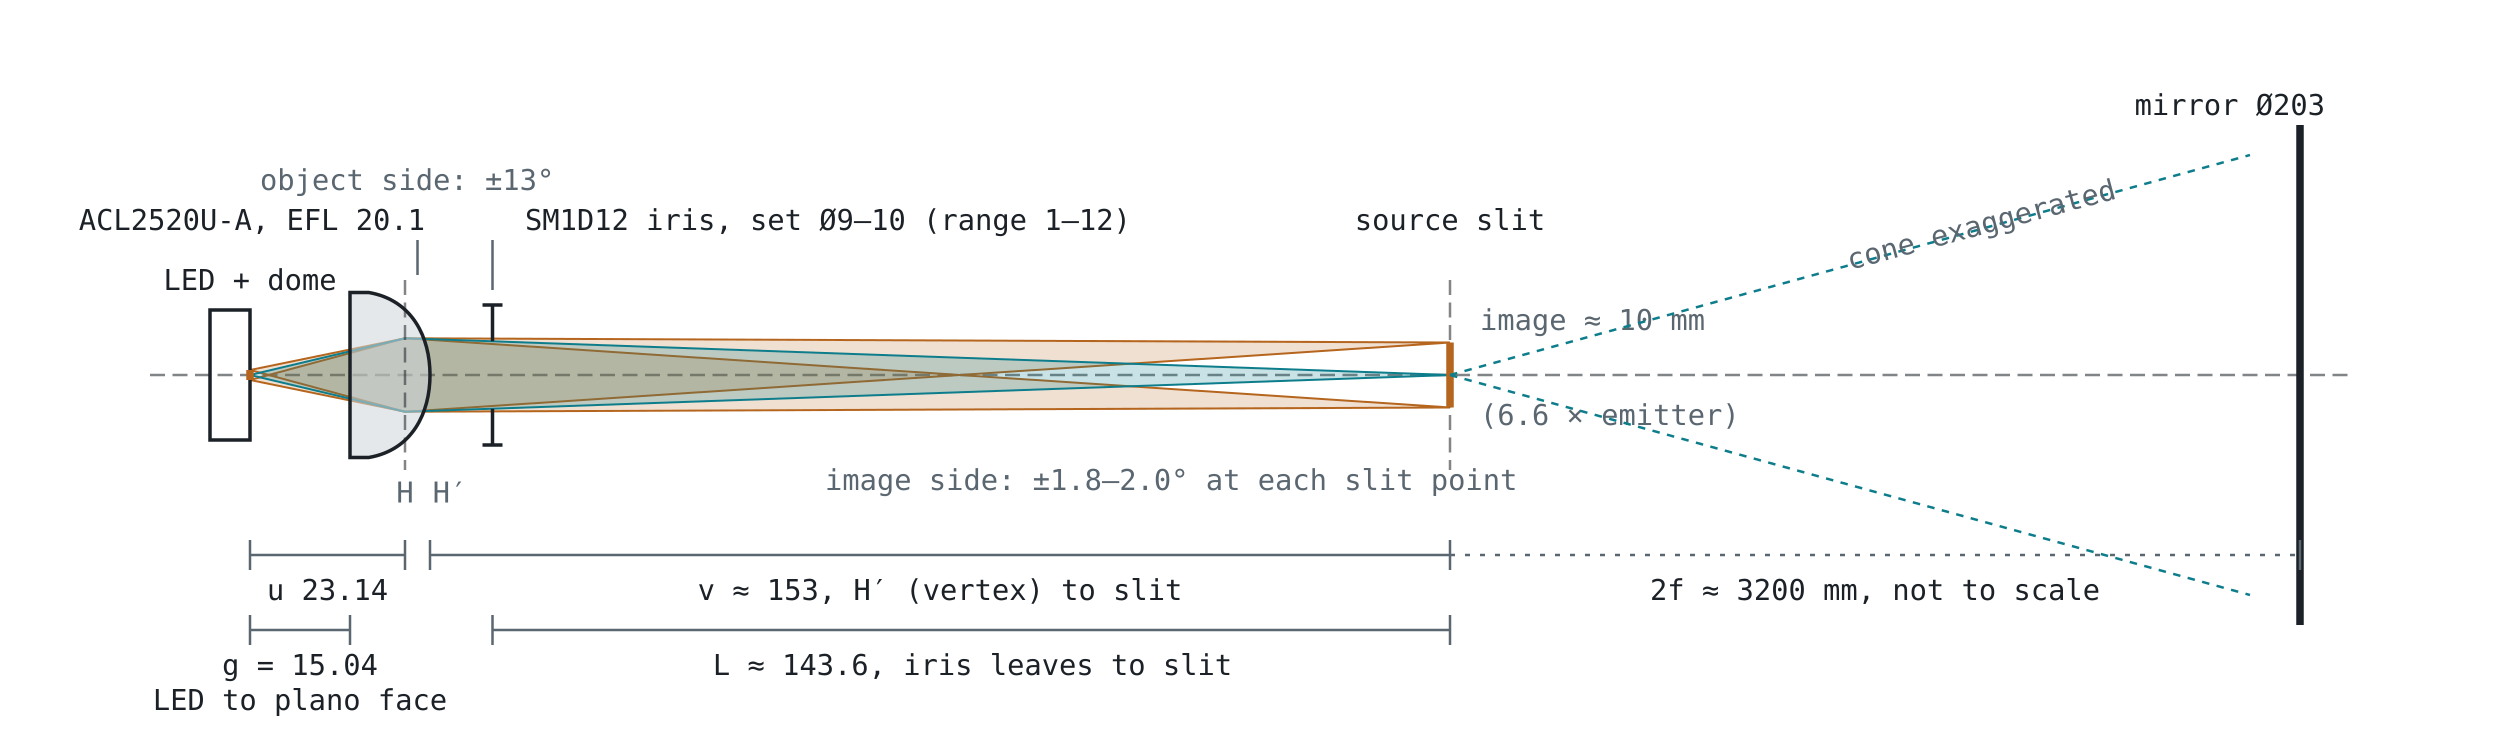
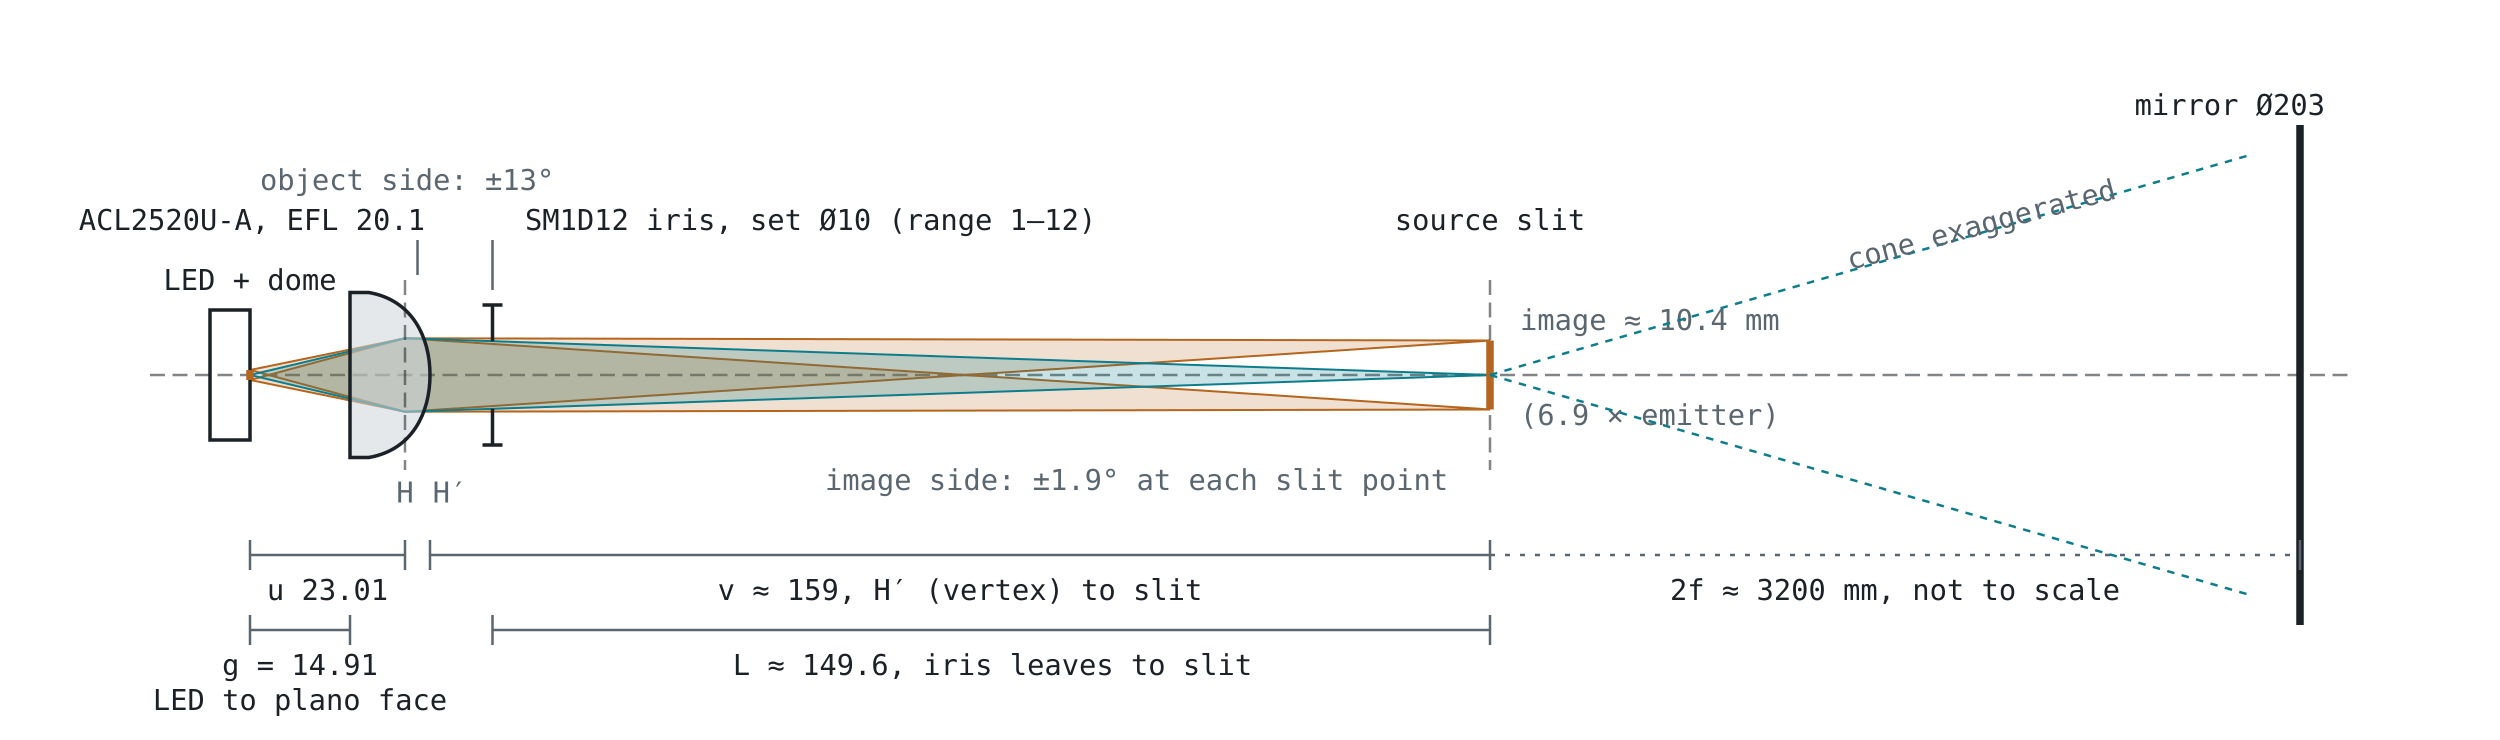
<svg xmlns="http://www.w3.org/2000/svg" width="1000" height="296" viewBox="0 0 1000 296" role="img">
  <style>
rect.bg { fill: #fff; }
text { font-family: Menlo, Consolas, "DejaVu Sans Mono", monospace; font-size: 11.5px; fill: #1b2127; }
.m { fill: #5a6670; }
.ax { stroke: #1b2127; stroke-width: 1; stroke-dasharray: 6 3; opacity: .55; fill: none; }
.part { stroke: #1b2127; stroke-width: 1.4; fill: none; }
.glass { stroke: #1b2127; stroke-width: 1.4; fill: #cfd5da; fill-opacity: .55; }
.dim { stroke: #5a6670; stroke-width: 1; fill: none; }
.b-axis { fill: #0d7d8c; fill-opacity: .22; stroke: #0d7d8c; stroke-width: .8; }
.b-edge { fill: #b5651d; fill-opacity: .20; stroke: #b5651d; stroke-width: .8; }
.obj, .img { stroke: #b5651d; stroke-width: 3; }
.cone { stroke: #0d7d8c; stroke-width: 1; stroke-dasharray: 3 3; fill: none; }
</style>
  <rect class="bg" width="1000" height="296" />
  <line class="ax" x1="60" y1="150" x2="940" y2="150" />
-   <polygon class="b-edge" points="100,148 162,135.3 580,163 162,164.7" />
-   <polygon class="b-edge" points="100,152 162,164.7 580,137 162,135.3" />
-   <polygon class="b-axis" points="100,150 162,135.3 580,150 162,164.7" />
+   <polygon class="b-edge" points="100,148 162,135.3 596,163.8 162,164.7" />
+   <polygon class="b-edge" points="100,152 162,164.7 596,136.2 162,135.3" />
+   <polygon class="b-axis" points="100,150 162,135.3 596,150 162,164.7" />
  <rect class="part" x="84" y="124" width="16" height="52" />
  <line class="obj" x1="100" y1="148" x2="100" y2="152" />
  <text x="100" y="116" text-anchor="middle">LED + dome</text>
  <path class="glass" d="M140 117 H147.5 C165 120 172 135 172 150 C172 165 165 180 147.5 183 H140 Z" />
  <line class="ax" x1="162" y1="112" x2="162" y2="188" />
  <text x="162" y="201" text-anchor="middle" class="m">H</text>
  <text x="180" y="201" text-anchor="middle" class="m">H′</text>
  <text x="170" y="92" text-anchor="end">ACL2520U-A, EFL 20.1</text>
  <line class="part" x1="197" y1="136.5" x2="197" y2="122" />
  <line class="part" x1="197" y1="163.5" x2="197" y2="178" />
  <line class="part" x1="193" y1="122" x2="201" y2="122" />
  <line class="part" x1="193" y1="178" x2="201" y2="178" />
-   <text x="210" y="92">SM1D12 iris, set Ø9–10 (range 1–12)</text>
+   <text x="210" y="92">SM1D12 iris, set Ø10 (range 1–12)</text>
  <line class="dim" x1="197" y1="96" x2="197" y2="116" />
  <line class="dim" x1="167" y1="96" x2="167" y2="110" />
-   <line class="ax" x1="580" y1="112" x2="580" y2="188" />
-   <line class="img" x1="580" y1="137" x2="580" y2="163" />
-   <text x="580" y="92" text-anchor="middle">source slit</text>
-   <text x="592" y="132" class="m">image ≈ 10 mm</text>
-   <text x="592" y="170" class="m">(6.6 × emitter)</text>
+   <line class="ax" x1="596" y1="112" x2="596" y2="188" />
+   <line class="img" x1="596" y1="136.2" x2="596" y2="163.8" />
+   <text x="596" y="92" text-anchor="middle">source slit</text>
+   <text x="608" y="132" class="m">image ≈ 10.4 mm</text>
+   <text x="608" y="170" class="m">(6.9 × emitter)</text>
  <text x="104" y="76" class="m">object side: ±13°</text>
-   <text x="330" y="196" class="m">image side: ±1.8–2.0° at each slit point</text>
-   <line class="cone" x1="580" y1="150" x2="900" y2="62" />
-   <line class="cone" x1="580" y1="150" x2="900" y2="238" />
+   <text x="330" y="196" class="m">image side: ±1.9° at each slit point</text>
+   <line class="cone" x1="596" y1="150" x2="900" y2="62" />
+   <line class="cone" x1="596" y1="150" x2="900" y2="238" />
  <line stroke="#1b2127" stroke-width="3" x1="920" y1="50" x2="920" y2="250" />
  <text x="930" y="46" text-anchor="end">mirror Ø203</text>
  <text x="740" y="108" class="m" transform="rotate(-15 740 108)">cone exaggerated</text>
  <g class="dim">
    <line x1="100" y1="222" x2="162" y2="222" />
    <line x1="100" y1="216" x2="100" y2="228" />
    <line x1="162" y1="216" x2="162" y2="228" />
-     <line x1="172" y1="222" x2="580" y2="222" />
+     <line x1="172" y1="222" x2="596" y2="222" />
    <line x1="172" y1="216" x2="172" y2="228" />
-     <line x1="580" y1="216" x2="580" y2="228" />
-     <line x1="580" y1="222" x2="920" y2="222" stroke-dasharray="2 4" />
+     <line x1="596" y1="216" x2="596" y2="228" />
+     <line x1="596" y1="222" x2="920" y2="222" stroke-dasharray="2 4" />
    <line x1="920" y1="216" x2="920" y2="228" />
    <line x1="100" y1="252" x2="140" y2="252" />
    <line x1="140" y1="246" x2="140" y2="258" />
    <line x1="100" y1="246" x2="100" y2="258" />
-     <line x1="197" y1="252" x2="580" y2="252" />
+     <line x1="197" y1="252" x2="596" y2="252" />
    <line x1="197" y1="246" x2="197" y2="258" />
-     <line x1="580" y1="246" x2="580" y2="258" />
+     <line x1="596" y1="246" x2="596" y2="258" />
  </g>
-   <text x="131" y="240" text-anchor="middle">u 23.14</text>
-   <text x="376" y="240" text-anchor="middle">v ≈ 153, H′ (vertex) to slit</text>
-   <text x="750" y="240" text-anchor="middle">2f ≈ 3200 mm, not to scale</text>
-   <text x="120" y="270" text-anchor="middle">g = 15.04</text>
+   <text x="131" y="240" text-anchor="middle">u 23.01</text>
+   <text x="384" y="240" text-anchor="middle">v ≈ 159, H′ (vertex) to slit</text>
+   <text x="758" y="240" text-anchor="middle">2f ≈ 3200 mm, not to scale</text>
+   <text x="120" y="270" text-anchor="middle">g = 14.91</text>
  <text x="120" y="284" text-anchor="middle">LED to plano face</text>
-   <text x="389" y="270" text-anchor="middle">L ≈ 143.6, iris leaves to slit</text>
+   <text x="397" y="270" text-anchor="middle">L ≈ 149.6, iris leaves to slit</text>
</svg>
